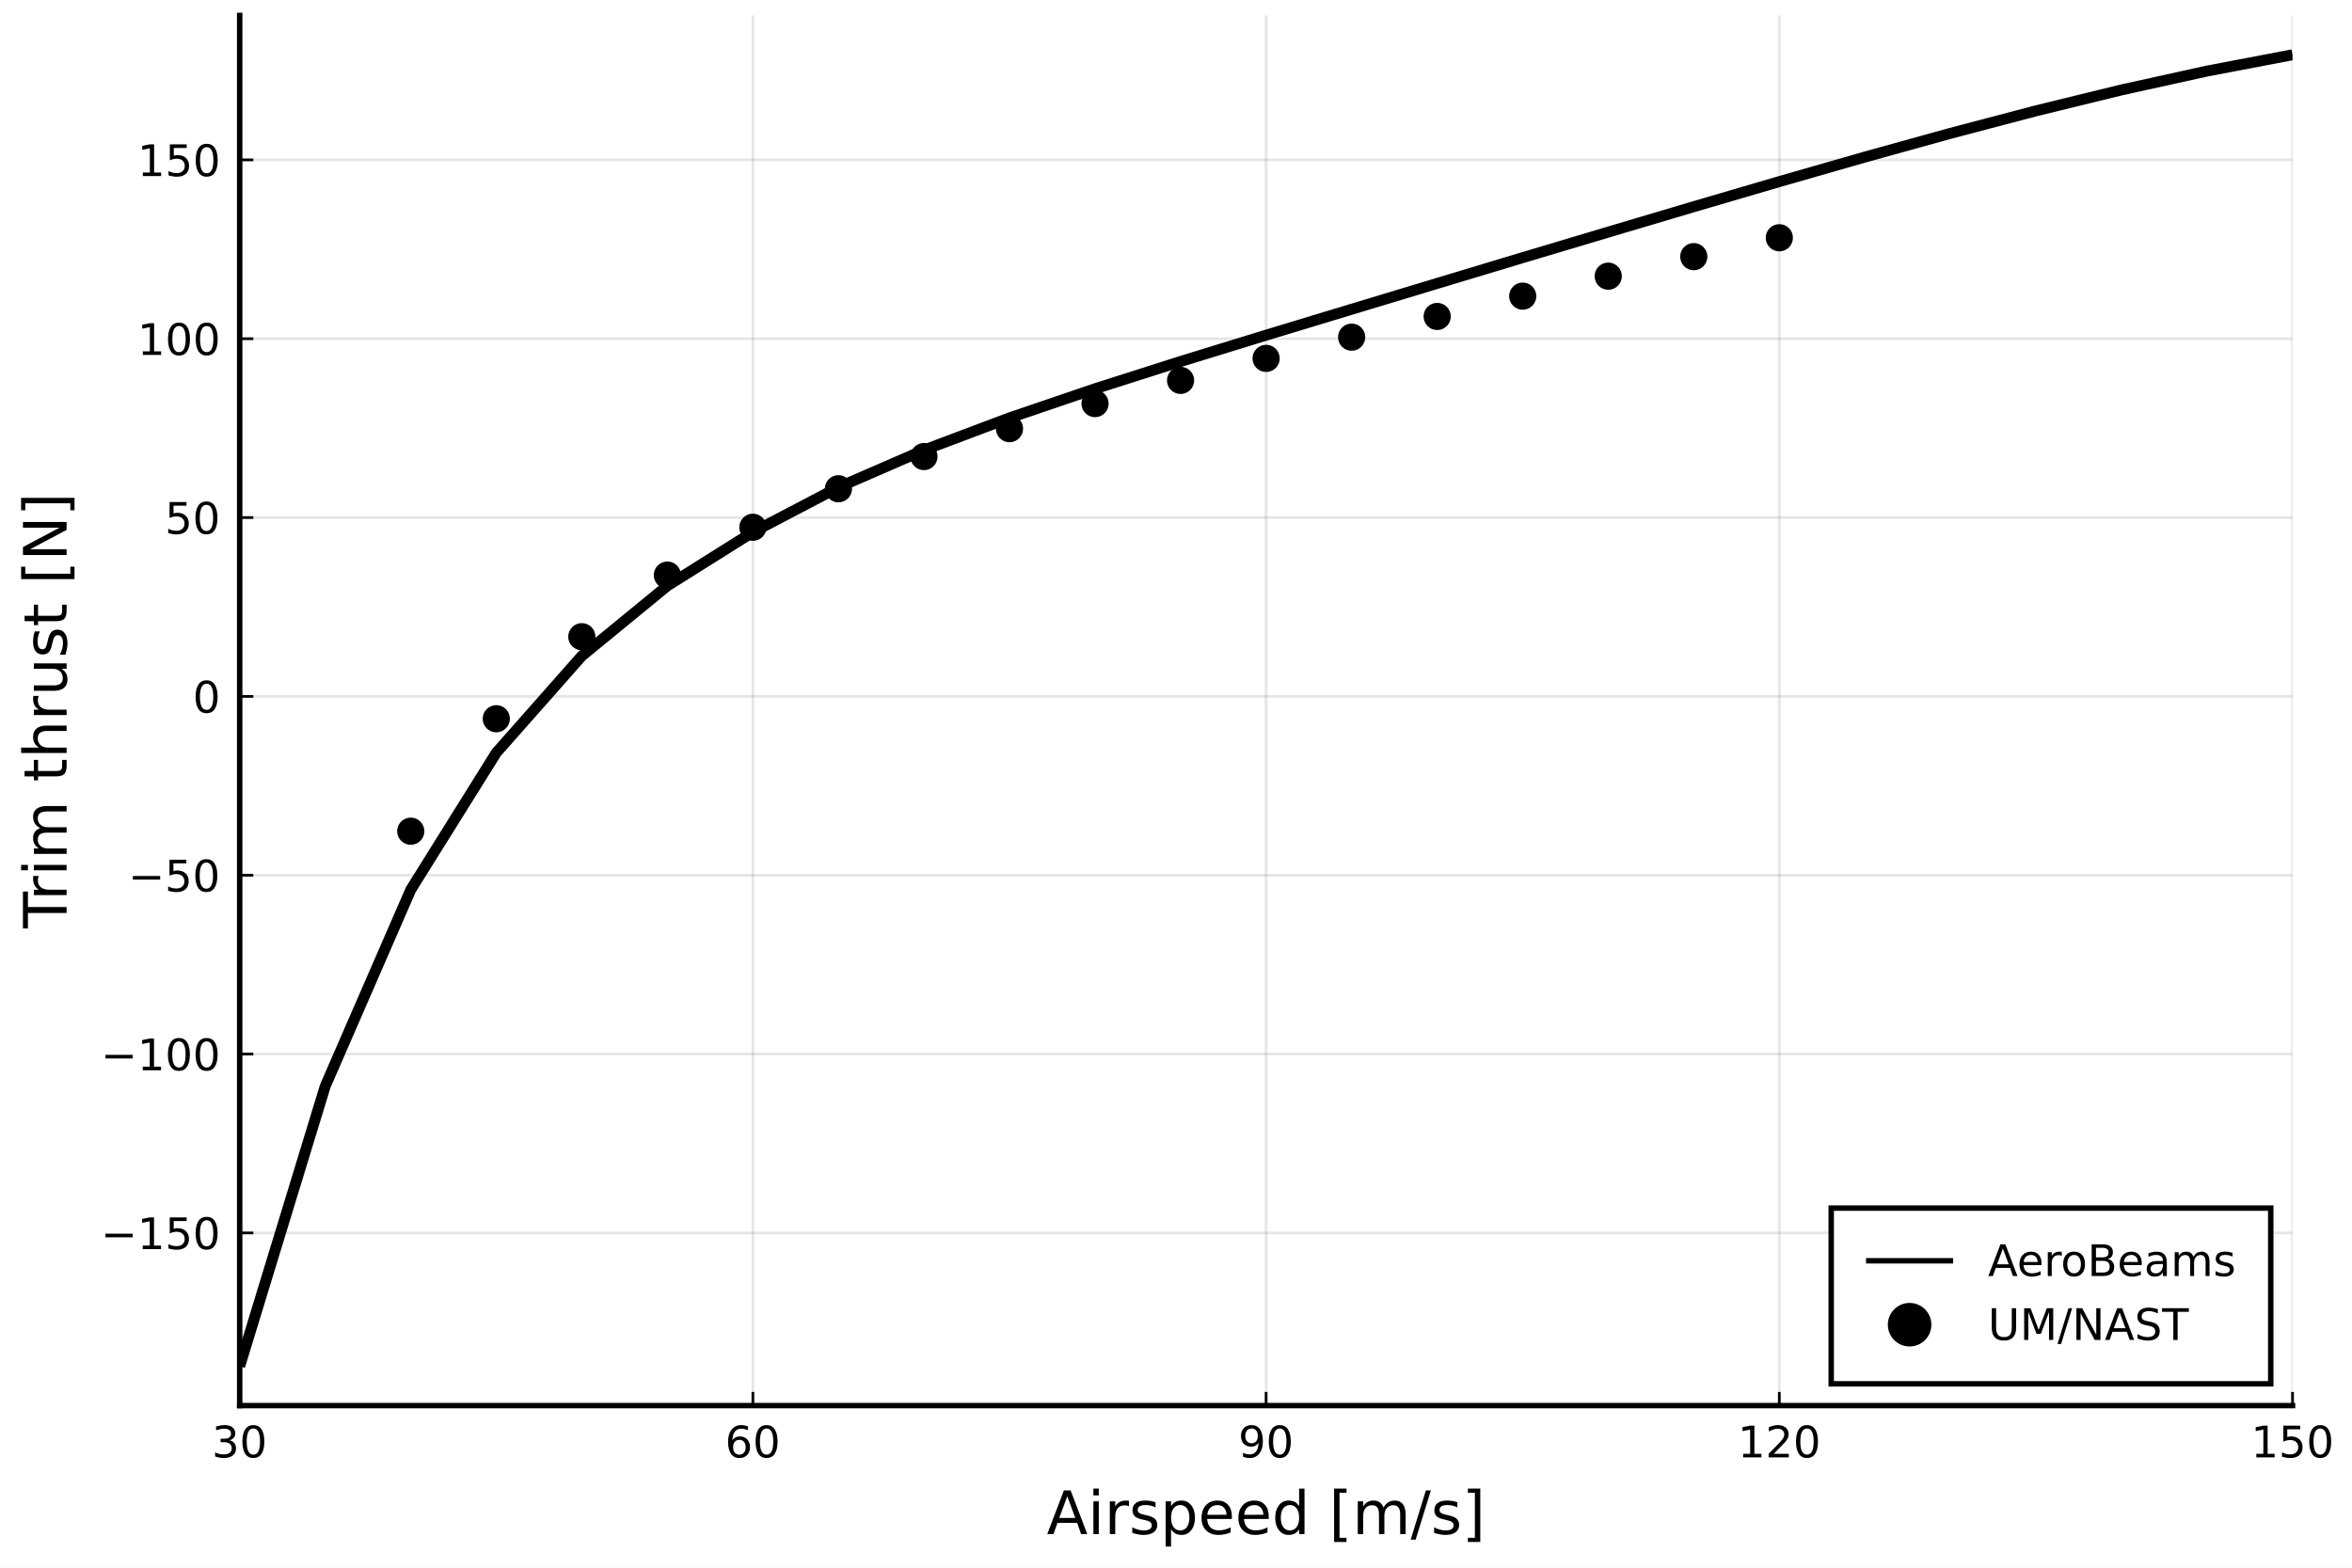
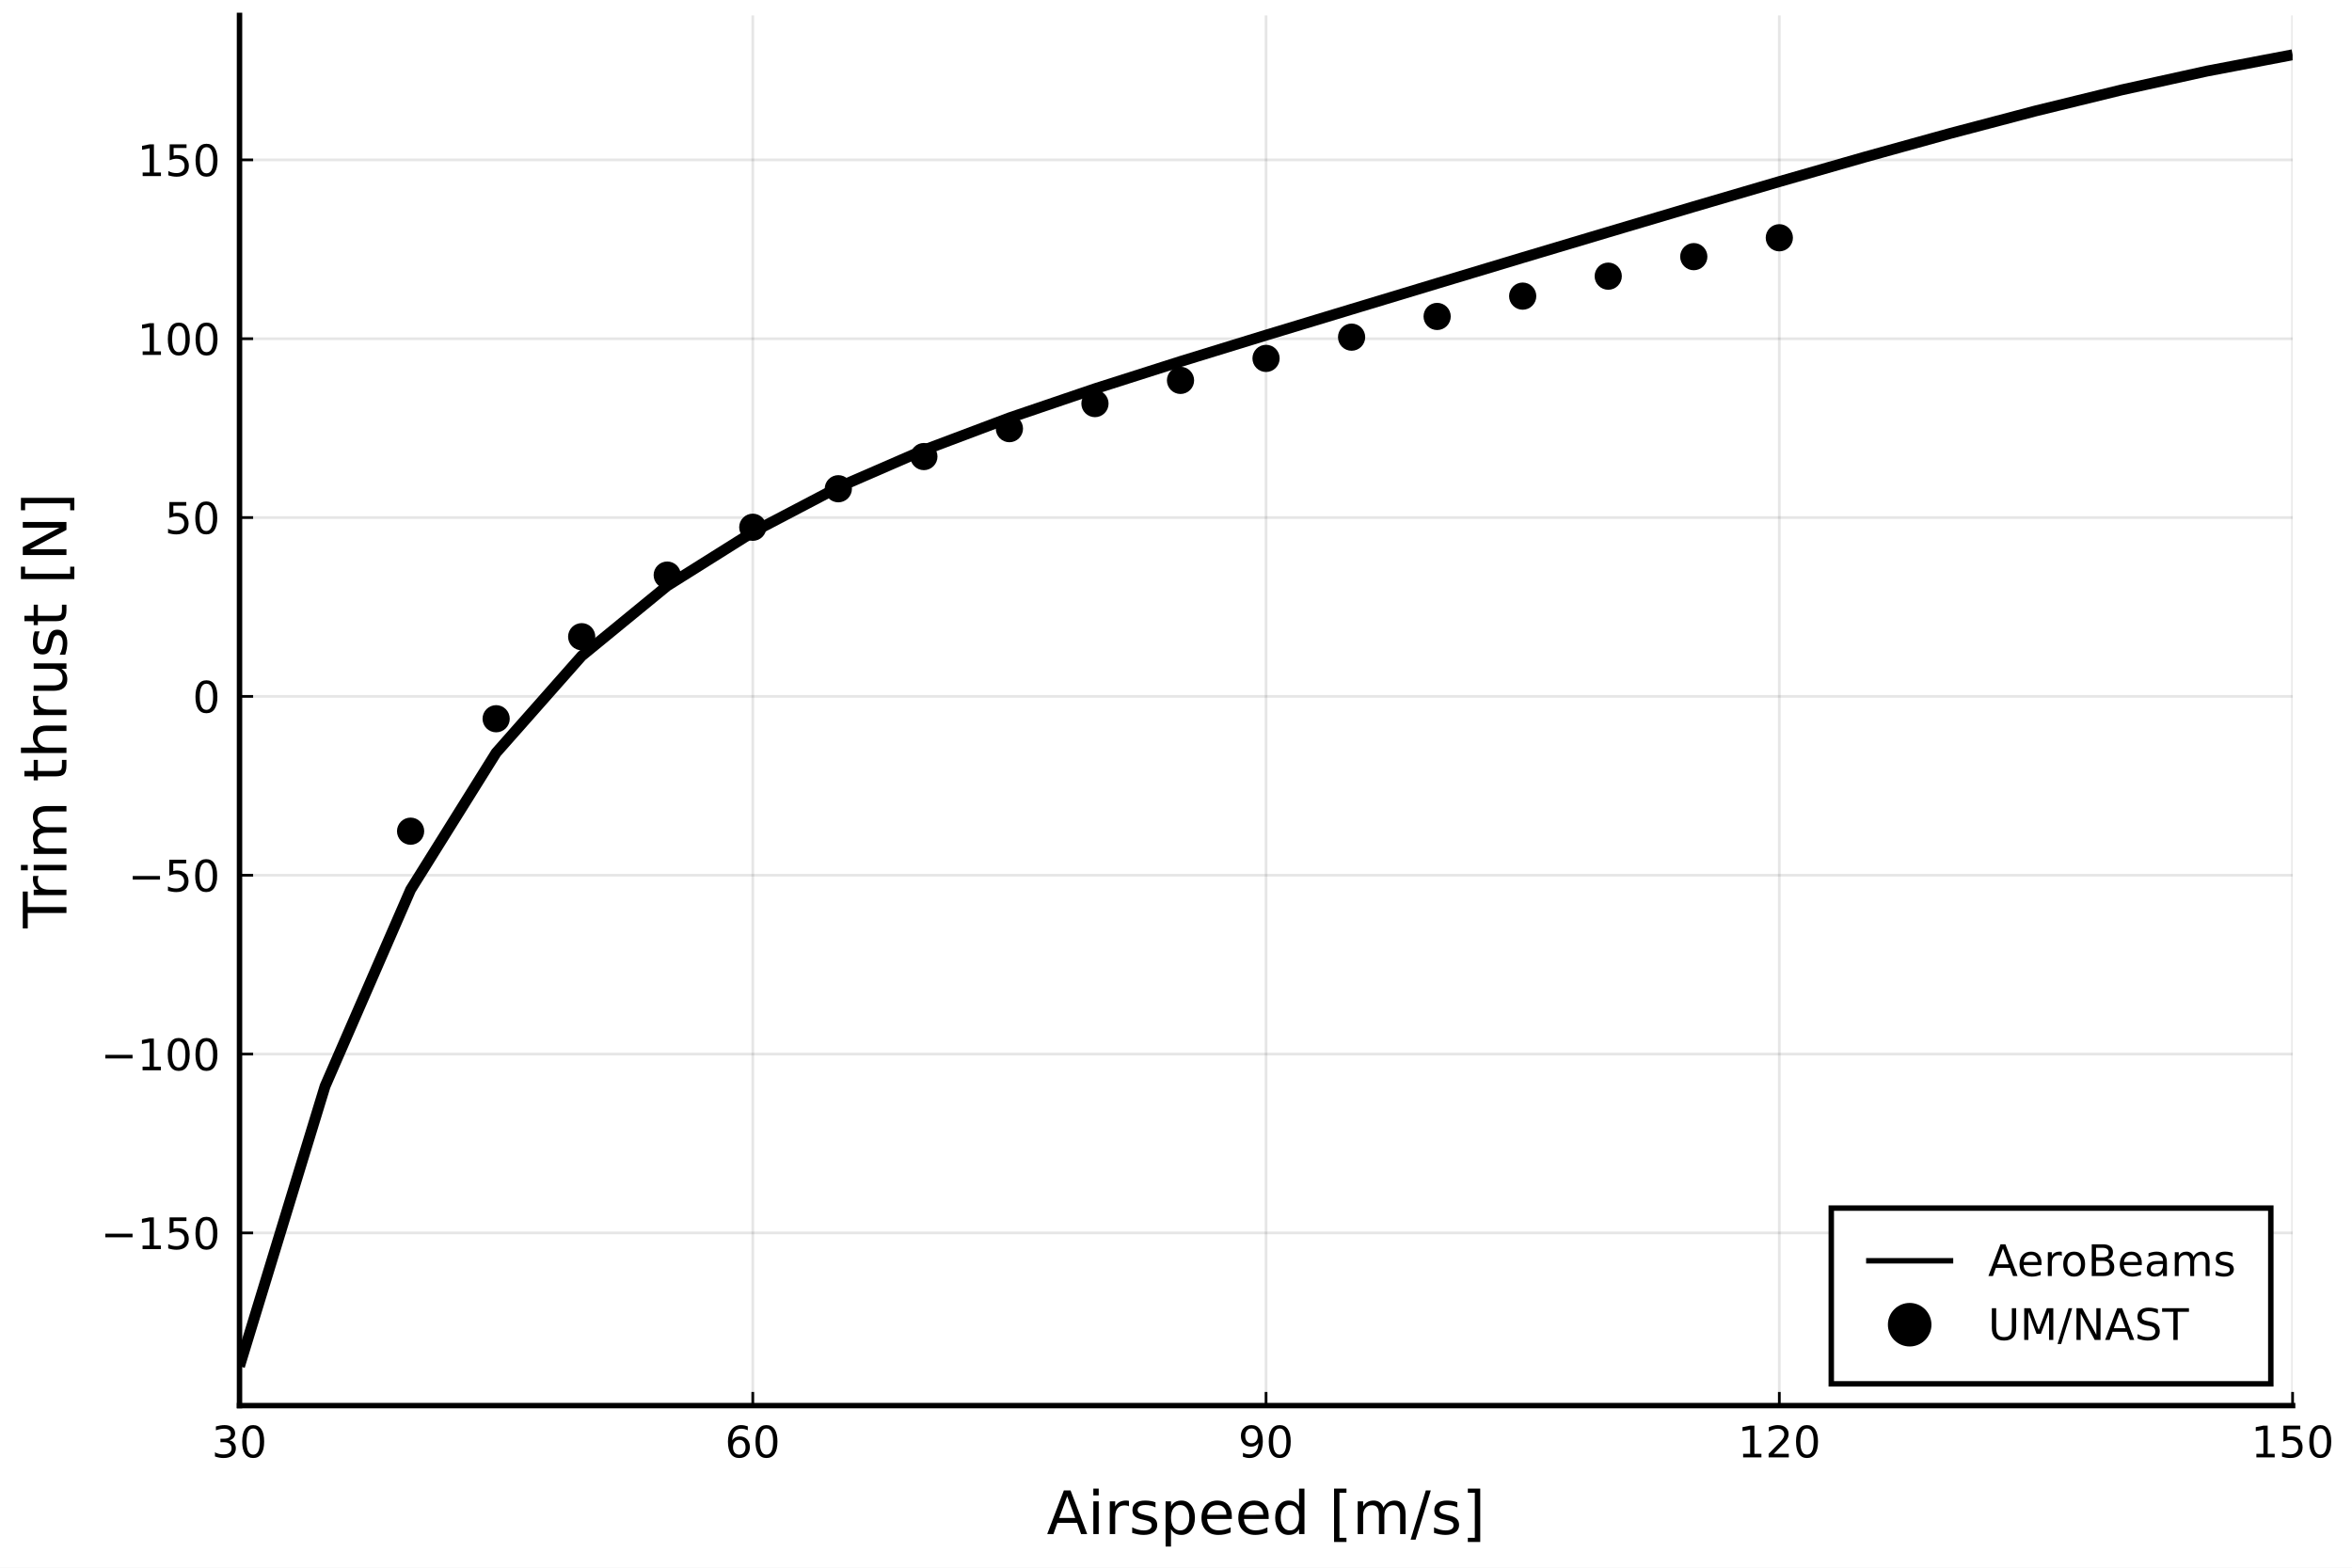
<svg xmlns="http://www.w3.org/2000/svg" xmlns:xlink="http://www.w3.org/1999/xlink" width="432pt" height="288pt" viewBox="0 0 432 288" version="1.1">
  <defs>
    <style type="text/css">*{stroke-linejoin: round; stroke-linecap: butt}</style>
  </defs>
  <g id="figure_1">
    <g id="patch_1">
      <path d="M 0 288  L 432 288  L 432 0  L 0 0  z " style="fill: #ffffff" />
    </g>
    <g id="axes_1">
      <g id="patch_2">
-         <path d="M 44.024 258.225  L 421.077 258.225  L 421.077 2.835  L 44.024 2.835  z " style="fill: #ffffff" />
+         <path d="M 43.992 258.225  L 421.089 258.225  L 421.089 2.835  L 43.992 2.835  z " style="fill: #ffffff" />
      </g>
      <g id="matplotlib.axis_1">
        <g id="xtick_1">
          <g id="line2d_1">
-             <path d="M 44.024 258.225  L 44.024 2.835  " clip-path="url(#pdb36bb0667)" style="fill: none; stroke: #000000; stroke-opacity: 0.1; stroke-width: 0.5; stroke-linecap: square" />
+             <path d="M 43.992 258.225  L 43.992 2.835  " clip-path="url(#p37976bf027)" style="fill: none; stroke: #000000; stroke-opacity: 0.1; stroke-width: 0.5; stroke-linecap: square" />
          </g>
          <g id="line2d_2">
            <defs>
-               <path id="m07bf57e9a7" d="M 0 0  L 0 -2.5  " style="stroke: #000000; stroke-width: 0.5" />
-             </defs>
-             <g>
-               <use xlink:href="#m07bf57e9a7" x="44.024" y="258.225" style="stroke: #000000; stroke-width: 0.5" />
+               <path id="ma5379d927a" d="M 0 0  L 0 -2.5  " style="stroke: #000000; stroke-width: 0.5" />
+             </defs>
+             <g>
+               <use xlink:href="#ma5379d927a" x="43.992" y="258.225" style="stroke: #000000; stroke-width: 0.5" />
            </g>
          </g>
          <g id="text_1">
-             <g transform="translate(38.90356 267.8041) scale(0.08 -0.08)">
+             <g transform="translate(38.87154 267.8041) scale(0.08 -0.08)">
              <defs>
                <path id="DejaVuSans-33" d="M 2597 2516  Q 3050 2419 3304 2112  Q 3559 1806 3559 1356  Q 3559 666 3084 287  Q 2609 -91 1734 -91  Q 1441 -91 1130 -33  Q 819 25 488 141  L 488 750  Q 750 597 1062 519  Q 1375 441 1716 441  Q 2309 441 2620 675  Q 2931 909 2931 1356  Q 2931 1769 2642 2001  Q 2353 2234 1838 2234  L 1294 2234  L 1294 2753  L 1863 2753  Q 2328 2753 2575 2939  Q 2822 3125 2822 3475  Q 2822 3834 2567 4026  Q 2313 4219 1838 4219  Q 1578 4219 1281 4162  Q 984 4106 628 3988  L 628 4550  Q 988 4650 1302 4700  Q 1616 4750 1894 4750  Q 2613 4750 3031 4423  Q 3450 4097 3450 3541  Q 3450 3153 3228 2886  Q 3006 2619 2597 2516  z " transform="scale(0.015625)" />
                <path id="DejaVuSans-30" d="M 2034 4250  Q 1547 4250 1301 3770  Q 1056 3291 1056 2328  Q 1056 1369 1301 889  Q 1547 409 2034 409  Q 2525 409 2770 889  Q 3016 1369 3016 2328  Q 3016 3291 2770 3770  Q 2525 4250 2034 4250  z M 2034 4750  Q 2819 4750 3233 4129  Q 3647 3509 3647 2328  Q 3647 1150 3233 529  Q 2819 -91 2034 -91  Q 1250 -91 836 529  Q 422 1150 422 2328  Q 422 3509 836 4129  Q 1250 4750 2034 4750  z " transform="scale(0.015625)" />
              </defs>
              <use xlink:href="#DejaVuSans-33" transform="translate(0 0.78125)" />
              <use xlink:href="#DejaVuSans-30" transform="translate(63.62305 0.78125)" />
            </g>
          </g>
        </g>
        <g id="xtick_2">
          <g id="line2d_3">
-             <path d="M 138.287 258.225  L 138.287 2.835  " clip-path="url(#pdb36bb0667)" style="fill: none; stroke: #000000; stroke-opacity: 0.1; stroke-width: 0.5; stroke-linecap: square" />
+             <path d="M 138.266 258.225  L 138.266 2.835  " clip-path="url(#p37976bf027)" style="fill: none; stroke: #000000; stroke-opacity: 0.1; stroke-width: 0.5; stroke-linecap: square" />
          </g>
          <g id="line2d_4">
            <g>
-               <use xlink:href="#m07bf57e9a7" x="138.287" y="258.225" style="stroke: #000000; stroke-width: 0.5" />
+               <use xlink:href="#ma5379d927a" x="138.266" y="258.225" style="stroke: #000000; stroke-width: 0.5" />
            </g>
          </g>
          <g id="text_2">
-             <g transform="translate(133.1668 267.8041) scale(0.08 -0.08)">
+             <g transform="translate(133.1458 267.8041) scale(0.08 -0.08)">
              <defs>
                <path id="DejaVuSans-36" d="M 2113 2584  Q 1688 2584 1439 2293  Q 1191 2003 1191 1497  Q 1191 994 1439 701  Q 1688 409 2113 409  Q 2538 409 2786 701  Q 3034 994 3034 1497  Q 3034 2003 2786 2293  Q 2538 2584 2113 2584  z M 3366 4563  L 3366 3988  Q 3128 4100 2886 4159  Q 2644 4219 2406 4219  Q 1781 4219 1451 3797  Q 1122 3375 1075 2522  Q 1259 2794 1537 2939  Q 1816 3084 2150 3084  Q 2853 3084 3261 2657  Q 3669 2231 3669 1497  Q 3669 778 3244 343  Q 2819 -91 2113 -91  Q 1303 -91 875 529  Q 447 1150 447 2328  Q 447 3434 972 4092  Q 1497 4750 2381 4750  Q 2619 4750 2861 4703  Q 3103 4656 3366 4563  z " transform="scale(0.015625)" />
              </defs>
              <use xlink:href="#DejaVuSans-36" transform="translate(0 0.78125)" />
              <use xlink:href="#DejaVuSans-30" transform="translate(63.62305 0.78125)" />
            </g>
          </g>
        </g>
        <g id="xtick_3">
          <g id="line2d_5">
-             <path d="M 232.55 258.225  L 232.55 2.835  " clip-path="url(#pdb36bb0667)" style="fill: none; stroke: #000000; stroke-opacity: 0.1; stroke-width: 0.5; stroke-linecap: square" />
+             <path d="M 232.54 258.225  L 232.54 2.835  " clip-path="url(#p37976bf027)" style="fill: none; stroke: #000000; stroke-opacity: 0.1; stroke-width: 0.5; stroke-linecap: square" />
          </g>
          <g id="line2d_6">
            <g>
-               <use xlink:href="#m07bf57e9a7" x="232.55" y="258.225" style="stroke: #000000; stroke-width: 0.5" />
+               <use xlink:href="#ma5379d927a" x="232.54" y="258.225" style="stroke: #000000; stroke-width: 0.5" />
            </g>
          </g>
          <g id="text_3">
-             <g transform="translate(227.4301 267.8041) scale(0.08 -0.08)">
+             <g transform="translate(227.42 267.8041) scale(0.08 -0.08)">
              <defs>
                <path id="DejaVuSans-39" d="M 703 97  L 703 672  Q 941 559 1184 500  Q 1428 441 1663 441  Q 2288 441 2617 861  Q 2947 1281 2994 2138  Q 2813 1869 2534 1725  Q 2256 1581 1919 1581  Q 1219 1581 811 2004  Q 403 2428 403 3163  Q 403 3881 828 4315  Q 1253 4750 1959 4750  Q 2769 4750 3195 4129  Q 3622 3509 3622 2328  Q 3622 1225 3098 567  Q 2575 -91 1691 -91  Q 1453 -91 1209 -44  Q 966 3 703 97  z M 1959 2075  Q 2384 2075 2632 2365  Q 2881 2656 2881 3163  Q 2881 3666 2632 3958  Q 2384 4250 1959 4250  Q 1534 4250 1286 3958  Q 1038 3666 1038 3163  Q 1038 2656 1286 2365  Q 1534 2075 1959 2075  z " transform="scale(0.015625)" />
              </defs>
              <use xlink:href="#DejaVuSans-39" transform="translate(0 0.78125)" />
              <use xlink:href="#DejaVuSans-30" transform="translate(63.62305 0.78125)" />
            </g>
          </g>
        </g>
        <g id="xtick_4">
          <g id="line2d_7">
-             <path d="M 326.813 258.225  L 326.813 2.835  " clip-path="url(#pdb36bb0667)" style="fill: none; stroke: #000000; stroke-opacity: 0.1; stroke-width: 0.5; stroke-linecap: square" />
+             <path d="M 326.814 258.225  L 326.814 2.835  " clip-path="url(#p37976bf027)" style="fill: none; stroke: #000000; stroke-opacity: 0.1; stroke-width: 0.5; stroke-linecap: square" />
          </g>
          <g id="line2d_8">
            <g>
-               <use xlink:href="#m07bf57e9a7" x="326.813" y="258.225" style="stroke: #000000; stroke-width: 0.5" />
+               <use xlink:href="#ma5379d927a" x="326.814" y="258.225" style="stroke: #000000; stroke-width: 0.5" />
            </g>
          </g>
          <g id="text_4">
-             <g transform="translate(319.1734 267.8041) scale(0.08 -0.08)">
+             <g transform="translate(319.1743 267.8041) scale(0.08 -0.08)">
              <defs>
                <path id="DejaVuSans-31" d="M 794 531  L 1825 531  L 1825 4091  L 703 3866  L 703 4441  L 1819 4666  L 2450 4666  L 2450 531  L 3481 531  L 3481 0  L 794 0  L 794 531  z " transform="scale(0.015625)" />
                <path id="DejaVuSans-32" d="M 1228 531  L 3431 531  L 3431 0  L 469 0  L 469 531  Q 828 903 1448 1529  Q 2069 2156 2228 2338  Q 2531 2678 2651 2914  Q 2772 3150 2772 3378  Q 2772 3750 2511 3984  Q 2250 4219 1831 4219  Q 1534 4219 1204 4116  Q 875 4013 500 3803  L 500 4441  Q 881 4594 1212 4672  Q 1544 4750 1819 4750  Q 2544 4750 2975 4387  Q 3406 4025 3406 3419  Q 3406 3131 3298 2873  Q 3191 2616 2906 2266  Q 2828 2175 2409 1742  Q 1991 1309 1228 531  z " transform="scale(0.015625)" />
              </defs>
              <use xlink:href="#DejaVuSans-31" transform="translate(0 0.78125)" />
              <use xlink:href="#DejaVuSans-32" transform="translate(63.62305 0.78125)" />
              <use xlink:href="#DejaVuSans-30" transform="translate(127.2461 0.78125)" />
            </g>
          </g>
        </g>
        <g id="xtick_5">
          <g id="line2d_9">
-             <path d="M 421.077 258.225  L 421.077 2.835  " clip-path="url(#pdb36bb0667)" style="fill: none; stroke: #000000; stroke-opacity: 0.1; stroke-width: 0.5; stroke-linecap: square" />
+             <path d="M 421.089 258.225  L 421.089 2.835  " clip-path="url(#p37976bf027)" style="fill: none; stroke: #000000; stroke-opacity: 0.1; stroke-width: 0.5; stroke-linecap: square" />
          </g>
          <g id="line2d_10">
            <g>
-               <use xlink:href="#m07bf57e9a7" x="421.077" y="258.225" style="stroke: #000000; stroke-width: 0.5" />
+               <use xlink:href="#ma5379d927a" x="421.089" y="258.225" style="stroke: #000000; stroke-width: 0.5" />
            </g>
          </g>
          <g id="text_5">
-             <g transform="translate(413.4366 267.8041) scale(0.08 -0.08)">
+             <g transform="translate(413.4485 267.8041) scale(0.08 -0.08)">
              <defs>
                <path id="DejaVuSans-35" d="M 691 4666  L 3169 4666  L 3169 4134  L 1269 4134  L 1269 2991  Q 1406 3038 1543 3061  Q 1681 3084 1819 3084  Q 2600 3084 3056 2656  Q 3513 2228 3513 1497  Q 3513 744 3044 326  Q 2575 -91 1722 -91  Q 1428 -91 1123 -41  Q 819 9 494 109  L 494 744  Q 775 591 1075 516  Q 1375 441 1709 441  Q 2250 441 2565 725  Q 2881 1009 2881 1497  Q 2881 1984 2565 2268  Q 2250 2553 1709 2553  Q 1456 2553 1204 2497  Q 953 2441 691 2322  L 691 4666  z " transform="scale(0.015625)" />
              </defs>
              <use xlink:href="#DejaVuSans-31" transform="translate(0 0.78125)" />
              <use xlink:href="#DejaVuSans-35" transform="translate(63.62305 0.78125)" />
              <use xlink:href="#DejaVuSans-30" transform="translate(127.2461 0.78125)" />
            </g>
          </g>
        </g>
        <g id="text_6">
-           <g transform="translate(192.2669 281.8261) scale(0.11 -0.11)">
+           <g transform="translate(192.2568 281.8261) scale(0.11 -0.11)">
            <defs>
              <path id="DejaVuSans-41" d="M 2188 4044  L 1331 1722  L 3047 1722  L 2188 4044  z M 1831 4666  L 2547 4666  L 4325 0  L 3669 0  L 3244 1197  L 1141 1197  L 716 0  L 50 0  L 1831 4666  z " transform="scale(0.015625)" />
              <path id="DejaVuSans-69" d="M 603 3500  L 1178 3500  L 1178 0  L 603 0  L 603 3500  z M 603 4863  L 1178 4863  L 1178 4134  L 603 4134  L 603 4863  z " transform="scale(0.015625)" />
              <path id="DejaVuSans-72" d="M 2631 2963  Q 2534 3019 2420 3045  Q 2306 3072 2169 3072  Q 1681 3072 1420 2755  Q 1159 2438 1159 1844  L 1159 0  L 581 0  L 581 3500  L 1159 3500  L 1159 2956  Q 1341 3275 1631 3429  Q 1922 3584 2338 3584  Q 2397 3584 2469 3576  Q 2541 3569 2628 3553  L 2631 2963  z " transform="scale(0.015625)" />
              <path id="DejaVuSans-73" d="M 2834 3397  L 2834 2853  Q 2591 2978 2328 3040  Q 2066 3103 1784 3103  Q 1356 3103 1142 2972  Q 928 2841 928 2578  Q 928 2378 1081 2264  Q 1234 2150 1697 2047  L 1894 2003  Q 2506 1872 2764 1633  Q 3022 1394 3022 966  Q 3022 478 2636 193  Q 2250 -91 1575 -91  Q 1294 -91 989 -36  Q 684 19 347 128  L 347 722  Q 666 556 975 473  Q 1284 391 1588 391  Q 1994 391 2212 530  Q 2431 669 2431 922  Q 2431 1156 2273 1281  Q 2116 1406 1581 1522  L 1381 1569  Q 847 1681 609 1914  Q 372 2147 372 2553  Q 372 3047 722 3315  Q 1072 3584 1716 3584  Q 2034 3584 2315 3537  Q 2597 3491 2834 3397  z " transform="scale(0.015625)" />
              <path id="DejaVuSans-70" d="M 1159 525  L 1159 -1331  L 581 -1331  L 581 3500  L 1159 3500  L 1159 2969  Q 1341 3281 1617 3432  Q 1894 3584 2278 3584  Q 2916 3584 3314 3078  Q 3713 2572 3713 1747  Q 3713 922 3314 415  Q 2916 -91 2278 -91  Q 1894 -91 1617 61  Q 1341 213 1159 525  z M 3116 1747  Q 3116 2381 2855 2742  Q 2594 3103 2138 3103  Q 1681 3103 1420 2742  Q 1159 2381 1159 1747  Q 1159 1113 1420 752  Q 1681 391 2138 391  Q 2594 391 2855 752  Q 3116 1113 3116 1747  z " transform="scale(0.015625)" />
              <path id="DejaVuSans-65" d="M 3597 1894  L 3597 1613  L 953 1613  Q 991 1019 1311 708  Q 1631 397 2203 397  Q 2534 397 2845 478  Q 3156 559 3463 722  L 3463 178  Q 3153 47 2828 -22  Q 2503 -91 2169 -91  Q 1331 -91 842 396  Q 353 884 353 1716  Q 353 2575 817 3079  Q 1281 3584 2069 3584  Q 2775 3584 3186 3129  Q 3597 2675 3597 1894  z M 3022 2063  Q 3016 2534 2758 2815  Q 2500 3097 2075 3097  Q 1594 3097 1305 2825  Q 1016 2553 972 2059  L 3022 2063  z " transform="scale(0.015625)" />
              <path id="DejaVuSans-64" d="M 2906 2969  L 2906 4863  L 3481 4863  L 3481 0  L 2906 0  L 2906 525  Q 2725 213 2448 61  Q 2172 -91 1784 -91  Q 1150 -91 751 415  Q 353 922 353 1747  Q 353 2572 751 3078  Q 1150 3584 1784 3584  Q 2172 3584 2448 3432  Q 2725 3281 2906 2969  z M 947 1747  Q 947 1113 1208 752  Q 1469 391 1925 391  Q 2381 391 2643 752  Q 2906 1113 2906 1747  Q 2906 2381 2643 2742  Q 2381 3103 1925 3103  Q 1469 3103 1208 2742  Q 947 2381 947 1747  z " transform="scale(0.015625)" />
              <path id="DejaVuSans-20" transform="scale(0.015625)" />
              <path id="DejaVuSans-5b" d="M 550 4863  L 1875 4863  L 1875 4416  L 1125 4416  L 1125 -397  L 1875 -397  L 1875 -844  L 550 -844  L 550 4863  z " transform="scale(0.015625)" />
              <path id="DejaVuSans-6d" d="M 3328 2828  Q 3544 3216 3844 3400  Q 4144 3584 4550 3584  Q 5097 3584 5394 3201  Q 5691 2819 5691 2113  L 5691 0  L 5113 0  L 5113 2094  Q 5113 2597 4934 2840  Q 4756 3084 4391 3084  Q 3944 3084 3684 2787  Q 3425 2491 3425 1978  L 3425 0  L 2847 0  L 2847 2094  Q 2847 2600 2669 2842  Q 2491 3084 2119 3084  Q 1678 3084 1418 2786  Q 1159 2488 1159 1978  L 1159 0  L 581 0  L 581 3500  L 1159 3500  L 1159 2956  Q 1356 3278 1631 3431  Q 1906 3584 2284 3584  Q 2666 3584 2933 3390  Q 3200 3197 3328 2828  z " transform="scale(0.015625)" />
              <path id="DejaVuSans-2f" d="M 1625 4666  L 2156 4666  L 531 -594  L 0 -594  L 1625 4666  z " transform="scale(0.015625)" />
              <path id="DejaVuSans-5d" d="M 1947 4863  L 1947 -844  L 622 -844  L 622 -397  L 1369 -397  L 1369 4416  L 622 4416  L 622 4863  L 1947 4863  z " transform="scale(0.015625)" />
            </defs>
            <use xlink:href="#DejaVuSans-41" />
            <use xlink:href="#DejaVuSans-69" x="68.408" />
            <use xlink:href="#DejaVuSans-72" x="96.191" />
            <use xlink:href="#DejaVuSans-73" x="137.305" />
            <use xlink:href="#DejaVuSans-70" x="189.404" />
            <use xlink:href="#DejaVuSans-65" x="252.881" />
            <use xlink:href="#DejaVuSans-65" x="314.404" />
            <use xlink:href="#DejaVuSans-64" x="375.928" />
            <use xlink:href="#DejaVuSans-20" x="439.404" />
            <use xlink:href="#DejaVuSans-5b" x="471.191" />
            <use xlink:href="#DejaVuSans-6d" x="510.205" />
            <use xlink:href="#DejaVuSans-2f" x="607.617" />
            <use xlink:href="#DejaVuSans-73" x="641.309" />
            <use xlink:href="#DejaVuSans-5d" x="693.408" />
          </g>
        </g>
      </g>
      <g id="matplotlib.axis_2">
        <g id="ytick_1">
          <g id="line2d_11">
-             <path d="M 44.024 226.504  L 421.077 226.504  " clip-path="url(#pdb36bb0667)" style="fill: none; stroke: #000000; stroke-opacity: 0.1; stroke-width: 0.5; stroke-linecap: square" />
+             <path d="M 43.992 226.504  L 421.089 226.504  " clip-path="url(#p37976bf027)" style="fill: none; stroke: #000000; stroke-opacity: 0.1; stroke-width: 0.5; stroke-linecap: square" />
          </g>
          <g id="line2d_12">
            <defs>
-               <path id="m22741e1450" d="M 0 0  L 2.5 0  " style="stroke: #000000; stroke-width: 0.5" />
-             </defs>
-             <g>
-               <use xlink:href="#m22741e1450" x="44.024" y="226.504" style="stroke: #000000; stroke-width: 0.5" />
+               <path id="m0eb120dd39" d="M 0 0  L 2.5 0  " style="stroke: #000000; stroke-width: 0.5" />
+             </defs>
+             <g>
+               <use xlink:href="#m0eb120dd39" x="43.992" y="226.504" style="stroke: #000000; stroke-width: 0.5" />
            </g>
          </g>
          <g id="text_7">
-             <g transform="translate(18.52356 229.5434) scale(0.08 -0.08)">
+             <g transform="translate(18.49154 229.5434) scale(0.08 -0.08)">
              <defs>
                <path id="DejaVuSans-2212" d="M 678 2272  L 4684 2272  L 4684 1741  L 678 1741  L 678 2272  z " transform="scale(0.015625)" />
              </defs>
              <use xlink:href="#DejaVuSans-2212" transform="translate(0 0.78125)" />
              <use xlink:href="#DejaVuSans-31" transform="translate(83.78906 0.78125)" />
              <use xlink:href="#DejaVuSans-35" transform="translate(147.4121 0.78125)" />
              <use xlink:href="#DejaVuSans-30" transform="translate(211.0352 0.78125)" />
            </g>
          </g>
        </g>
        <g id="ytick_2">
          <g id="line2d_13">
-             <path d="M 44.024 193.649  L 421.077 193.649  " clip-path="url(#pdb36bb0667)" style="fill: none; stroke: #000000; stroke-opacity: 0.1; stroke-width: 0.5; stroke-linecap: square" />
+             <path d="M 43.992 193.649  L 421.089 193.649  " clip-path="url(#p37976bf027)" style="fill: none; stroke: #000000; stroke-opacity: 0.1; stroke-width: 0.5; stroke-linecap: square" />
          </g>
          <g id="line2d_14">
            <g>
-               <use xlink:href="#m22741e1450" x="44.024" y="193.649" style="stroke: #000000; stroke-width: 0.5" />
+               <use xlink:href="#m0eb120dd39" x="43.992" y="193.649" style="stroke: #000000; stroke-width: 0.5" />
            </g>
          </g>
          <g id="text_8">
-             <g transform="translate(18.52356 196.6883) scale(0.08 -0.08)">
+             <g transform="translate(18.49154 196.6883) scale(0.08 -0.08)">
              <use xlink:href="#DejaVuSans-2212" transform="translate(0 0.78125)" />
              <use xlink:href="#DejaVuSans-31" transform="translate(83.78906 0.78125)" />
              <use xlink:href="#DejaVuSans-30" transform="translate(147.4121 0.78125)" />
              <use xlink:href="#DejaVuSans-30" transform="translate(211.0352 0.78125)" />
            </g>
          </g>
        </g>
        <g id="ytick_3">
          <g id="line2d_15">
-             <path d="M 44.024 160.794  L 421.077 160.794  " clip-path="url(#pdb36bb0667)" style="fill: none; stroke: #000000; stroke-opacity: 0.1; stroke-width: 0.5; stroke-linecap: square" />
+             <path d="M 43.992 160.794  L 421.089 160.794  " clip-path="url(#p37976bf027)" style="fill: none; stroke: #000000; stroke-opacity: 0.1; stroke-width: 0.5; stroke-linecap: square" />
          </g>
          <g id="line2d_16">
            <g>
-               <use xlink:href="#m22741e1450" x="44.024" y="160.794" style="stroke: #000000; stroke-width: 0.5" />
+               <use xlink:href="#m0eb120dd39" x="43.992" y="160.794" style="stroke: #000000; stroke-width: 0.5" />
            </g>
          </g>
          <g id="text_9">
-             <g transform="translate(23.56356 163.8332) scale(0.08 -0.08)">
+             <g transform="translate(23.53154 163.8332) scale(0.08 -0.08)">
              <use xlink:href="#DejaVuSans-2212" transform="translate(0 0.78125)" />
              <use xlink:href="#DejaVuSans-35" transform="translate(83.78906 0.78125)" />
              <use xlink:href="#DejaVuSans-30" transform="translate(147.4121 0.78125)" />
            </g>
          </g>
        </g>
        <g id="ytick_4">
          <g id="line2d_17">
-             <path d="M 44.024 127.939  L 421.077 127.939  " clip-path="url(#pdb36bb0667)" style="fill: none; stroke: #000000; stroke-opacity: 0.1; stroke-width: 0.5; stroke-linecap: square" />
+             <path d="M 43.992 127.939  L 421.089 127.939  " clip-path="url(#p37976bf027)" style="fill: none; stroke: #000000; stroke-opacity: 0.1; stroke-width: 0.5; stroke-linecap: square" />
          </g>
          <g id="line2d_18">
            <g>
-               <use xlink:href="#m22741e1450" x="44.024" y="127.939" style="stroke: #000000; stroke-width: 0.5" />
+               <use xlink:href="#m0eb120dd39" x="43.992" y="127.939" style="stroke: #000000; stroke-width: 0.5" />
            </g>
          </g>
          <g id="text_10">
-             <g transform="translate(35.40356 130.9781) scale(0.08 -0.08)">
+             <g transform="translate(35.37154 130.9781) scale(0.08 -0.08)">
              <use xlink:href="#DejaVuSans-30" transform="translate(0 0.78125)" />
            </g>
          </g>
        </g>
        <g id="ytick_5">
          <g id="line2d_19">
-             <path d="M 44.024 95.084  L 421.077 95.084  " clip-path="url(#pdb36bb0667)" style="fill: none; stroke: #000000; stroke-opacity: 0.1; stroke-width: 0.5; stroke-linecap: square" />
+             <path d="M 43.992 95.084  L 421.089 95.084  " clip-path="url(#p37976bf027)" style="fill: none; stroke: #000000; stroke-opacity: 0.1; stroke-width: 0.5; stroke-linecap: square" />
          </g>
          <g id="line2d_20">
            <g>
-               <use xlink:href="#m22741e1450" x="44.024" y="95.084" style="stroke: #000000; stroke-width: 0.5" />
+               <use xlink:href="#m0eb120dd39" x="43.992" y="95.084" style="stroke: #000000; stroke-width: 0.5" />
            </g>
          </g>
          <g id="text_11">
-             <g transform="translate(30.28356 98.12298) scale(0.08 -0.08)">
+             <g transform="translate(30.25154 98.12298) scale(0.08 -0.08)">
              <use xlink:href="#DejaVuSans-35" transform="translate(0 0.78125)" />
              <use xlink:href="#DejaVuSans-30" transform="translate(63.62305 0.78125)" />
            </g>
          </g>
        </g>
        <g id="ytick_6">
          <g id="line2d_21">
-             <path d="M 44.024 62.229  L 421.077 62.229  " clip-path="url(#pdb36bb0667)" style="fill: none; stroke: #000000; stroke-opacity: 0.1; stroke-width: 0.5; stroke-linecap: square" />
+             <path d="M 43.992 62.229  L 421.089 62.229  " clip-path="url(#p37976bf027)" style="fill: none; stroke: #000000; stroke-opacity: 0.1; stroke-width: 0.5; stroke-linecap: square" />
          </g>
          <g id="line2d_22">
            <g>
-               <use xlink:href="#m22741e1450" x="44.024" y="62.229" style="stroke: #000000; stroke-width: 0.5" />
+               <use xlink:href="#m0eb120dd39" x="43.992" y="62.229" style="stroke: #000000; stroke-width: 0.5" />
            </g>
          </g>
          <g id="text_12">
-             <g transform="translate(25.24356 65.26789) scale(0.08 -0.08)">
+             <g transform="translate(25.21154 65.26788) scale(0.08 -0.08)">
              <use xlink:href="#DejaVuSans-31" transform="translate(0 0.78125)" />
              <use xlink:href="#DejaVuSans-30" transform="translate(63.62305 0.78125)" />
              <use xlink:href="#DejaVuSans-30" transform="translate(127.2461 0.78125)" />
            </g>
          </g>
        </g>
        <g id="ytick_7">
          <g id="line2d_23">
-             <path d="M 44.024 29.373  L 421.077 29.373  " clip-path="url(#pdb36bb0667)" style="fill: none; stroke: #000000; stroke-opacity: 0.1; stroke-width: 0.5; stroke-linecap: square" />
+             <path d="M 43.992 29.373  L 421.089 29.373  " clip-path="url(#p37976bf027)" style="fill: none; stroke: #000000; stroke-opacity: 0.1; stroke-width: 0.5; stroke-linecap: square" />
          </g>
          <g id="line2d_24">
            <g>
-               <use xlink:href="#m22741e1450" x="44.024" y="29.373" style="stroke: #000000; stroke-width: 0.5" />
+               <use xlink:href="#m0eb120dd39" x="43.992" y="29.373" style="stroke: #000000; stroke-width: 0.5" />
            </g>
          </g>
          <g id="text_13">
-             <g transform="translate(25.24356 32.41279) scale(0.08 -0.08)">
+             <g transform="translate(25.21154 32.41278) scale(0.08 -0.08)">
              <use xlink:href="#DejaVuSans-31" transform="translate(0 0.78125)" />
              <use xlink:href="#DejaVuSans-35" transform="translate(63.62305 0.78125)" />
              <use xlink:href="#DejaVuSans-30" transform="translate(127.2461 0.78125)" />
            </g>
          </g>
        </g>
        <g id="text_14">
-           <g transform="translate(12.23591 170.5365) rotate(-90) scale(0.11 -0.11)">
+           <g transform="translate(12.20388 170.5365) rotate(-90) scale(0.11 -0.11)">
            <defs>
              <path id="DejaVuSans-54" d="M -19 4666  L 3928 4666  L 3928 4134  L 2272 4134  L 2272 0  L 1638 0  L 1638 4134  L -19 4134  L -19 4666  z " transform="scale(0.015625)" />
              <path id="DejaVuSans-74" d="M 1172 4494  L 1172 3500  L 2356 3500  L 2356 3053  L 1172 3053  L 1172 1153  Q 1172 725 1289 603  Q 1406 481 1766 481  L 2356 481  L 2356 0  L 1766 0  Q 1100 0 847 248  Q 594 497 594 1153  L 594 3053  L 172 3053  L 172 3500  L 594 3500  L 594 4494  L 1172 4494  z " transform="scale(0.015625)" />
              <path id="DejaVuSans-68" d="M 3513 2113  L 3513 0  L 2938 0  L 2938 2094  Q 2938 2591 2744 2837  Q 2550 3084 2163 3084  Q 1697 3084 1428 2787  Q 1159 2491 1159 1978  L 1159 0  L 581 0  L 581 4863  L 1159 4863  L 1159 2956  Q 1366 3272 1645 3428  Q 1925 3584 2291 3584  Q 2894 3584 3203 3211  Q 3513 2838 3513 2113  z " transform="scale(0.015625)" />
              <path id="DejaVuSans-75" d="M 544 1381  L 544 3500  L 1119 3500  L 1119 1403  Q 1119 906 1312 657  Q 1506 409 1894 409  Q 2359 409 2629 706  Q 2900 1003 2900 1516  L 2900 3500  L 3475 3500  L 3475 0  L 2900 0  L 2900 538  Q 2691 219 2414 64  Q 2138 -91 1772 -91  Q 1169 -91 856 284  Q 544 659 544 1381  z M 1991 3584  L 1991 3584  z " transform="scale(0.015625)" />
              <path id="DejaVuSans-4e" d="M 628 4666  L 1478 4666  L 3547 763  L 3547 4666  L 4159 4666  L 4159 0  L 3309 0  L 1241 3903  L 1241 0  L 628 0  L 628 4666  z " transform="scale(0.015625)" />
            </defs>
            <use xlink:href="#DejaVuSans-54" />
            <use xlink:href="#DejaVuSans-72" x="46.334" />
            <use xlink:href="#DejaVuSans-69" x="87.447" />
            <use xlink:href="#DejaVuSans-6d" x="115.23" />
            <use xlink:href="#DejaVuSans-20" x="212.643" />
            <use xlink:href="#DejaVuSans-74" x="244.43" />
            <use xlink:href="#DejaVuSans-68" x="283.639" />
            <use xlink:href="#DejaVuSans-72" x="347.018" />
            <use xlink:href="#DejaVuSans-75" x="388.131" />
            <use xlink:href="#DejaVuSans-73" x="451.51" />
            <use xlink:href="#DejaVuSans-74" x="503.609" />
            <use xlink:href="#DejaVuSans-20" x="542.818" />
            <use xlink:href="#DejaVuSans-5b" x="574.605" />
            <use xlink:href="#DejaVuSans-4e" x="613.619" />
            <use xlink:href="#DejaVuSans-5d" x="688.424" />
          </g>
        </g>
      </g>
      <g id="line2d_25">
-         <path d="M 44.024 250.997  L 59.734 199.555  L 75.445 163.447  L 91.155 138.288  L 106.866 120.503  L 122.576 107.623  L 138.287 97.752  L 153.997 89.515  L 169.708 82.685  L 185.418 76.766  L 201.129 71.418  L 216.84 66.406  L 232.55 61.572  L 248.261 56.812  L 263.971 52.063  L 279.682 47.332  L 295.392 42.637  L 311.103 37.971  L 326.813 33.362  L 342.524 28.854  L 358.234 24.499  L 373.945 20.363  L 389.656 16.52  L 405.366 13.056  L 421.077 10.063  " clip-path="url(#pdb36bb0667)" style="fill: none; stroke: #000000; stroke-width: 2" />
+         <path d="M 43.992 250.997  L 59.704 199.555  L 75.416 163.447  L 91.129 138.288  L 106.841 120.503  L 122.553 107.623  L 138.266 97.752  L 153.978 89.515  L 169.691 82.685  L 185.403 76.766  L 201.115 71.418  L 216.828 66.406  L 232.54 61.572  L 248.252 56.812  L 263.965 52.063  L 279.677 47.332  L 295.39 42.637  L 311.102 37.971  L 326.814 33.362  L 342.527 28.854  L 358.239 24.499  L 373.951 20.363  L 389.664 16.52  L 405.376 13.056  L 421.089 10.063  " clip-path="url(#p37976bf027)" style="fill: none; stroke: #000000; stroke-width: 2" />
      </g>
      <g id="PathCollection_1">
        <defs>
-           <path id="m7d4313dbcb" d="M 0 2  C 0.53 2 1.039 1.789 1.414 1.414  C 1.789 1.039 2 0.53 2 0  C 2 -0.53 1.789 -1.039 1.414 -1.414  C 1.039 -1.789 0.53 -2 0 -2  C -0.53 -2 -1.039 -1.789 -1.414 -1.414  C -1.789 -1.039 -2 -0.53 -2 0  C -2 0.53 -1.789 1.039 -1.414 1.414  C -1.039 1.789 -0.53 2 0 2  z " style="stroke: #000000" />
+           <path id="mdb6d700f08" d="M 0 2  C 0.53 2 1.039 1.789 1.414 1.414  C 1.789 1.039 2 0.53 2 0  C 2 -0.53 1.789 -1.039 1.414 -1.414  C 1.039 -1.789 0.53 -2 0 -2  C -0.53 -2 -1.039 -1.789 -1.414 -1.414  C -1.789 -1.039 -2 -0.53 -2 0  C -2 0.53 -1.789 1.039 -1.414 1.414  C -1.039 1.789 -0.53 2 0 2  z " style="stroke: #000000" />
        </defs>
-         <g clip-path="url(#pdb36bb0667)">
-           <use xlink:href="#m7d4313dbcb" x="75.445" y="152.699" style="stroke: #000000" />
-           <use xlink:href="#m7d4313dbcb" x="91.155" y="132.039" style="stroke: #000000" />
-           <use xlink:href="#m7d4313dbcb" x="106.866" y="116.97" style="stroke: #000000" />
-           <use xlink:href="#m7d4313dbcb" x="122.576" y="105.652" style="stroke: #000000" />
-           <use xlink:href="#m7d4313dbcb" x="138.287" y="96.863" style="stroke: #000000" />
-           <use xlink:href="#m7d4313dbcb" x="153.997" y="89.787" style="stroke: #000000" />
-           <use xlink:href="#m7d4313dbcb" x="169.708" y="83.874" style="stroke: #000000" />
-           <use xlink:href="#m7d4313dbcb" x="185.418" y="78.746" style="stroke: #000000" />
-           <use xlink:href="#m7d4313dbcb" x="201.129" y="74.142" style="stroke: #000000" />
-           <use xlink:href="#m7d4313dbcb" x="216.84" y="69.88" style="stroke: #000000" />
-           <use xlink:href="#m7d4313dbcb" x="232.55" y="65.841" style="stroke: #000000" />
-           <use xlink:href="#m7d4313dbcb" x="248.261" y="61.939" style="stroke: #000000" />
-           <use xlink:href="#m7d4313dbcb" x="263.971" y="58.135" style="stroke: #000000" />
-           <use xlink:href="#m7d4313dbcb" x="279.682" y="54.402" style="stroke: #000000" />
-           <use xlink:href="#m7d4313dbcb" x="295.392" y="50.736" style="stroke: #000000" />
-           <use xlink:href="#m7d4313dbcb" x="311.103" y="47.148" style="stroke: #000000" />
-           <use xlink:href="#m7d4313dbcb" x="326.813" y="43.679" style="stroke: #000000" />
+         <g clip-path="url(#p37976bf027)">
+           <use xlink:href="#mdb6d700f08" x="75.416" y="152.699" style="stroke: #000000" />
+           <use xlink:href="#mdb6d700f08" x="91.129" y="132.039" style="stroke: #000000" />
+           <use xlink:href="#mdb6d700f08" x="106.841" y="116.97" style="stroke: #000000" />
+           <use xlink:href="#mdb6d700f08" x="122.553" y="105.652" style="stroke: #000000" />
+           <use xlink:href="#mdb6d700f08" x="138.266" y="96.863" style="stroke: #000000" />
+           <use xlink:href="#mdb6d700f08" x="153.978" y="89.787" style="stroke: #000000" />
+           <use xlink:href="#mdb6d700f08" x="169.691" y="83.874" style="stroke: #000000" />
+           <use xlink:href="#mdb6d700f08" x="185.403" y="78.746" style="stroke: #000000" />
+           <use xlink:href="#mdb6d700f08" x="201.115" y="74.142" style="stroke: #000000" />
+           <use xlink:href="#mdb6d700f08" x="216.828" y="69.88" style="stroke: #000000" />
+           <use xlink:href="#mdb6d700f08" x="232.54" y="65.841" style="stroke: #000000" />
+           <use xlink:href="#mdb6d700f08" x="248.252" y="61.939" style="stroke: #000000" />
+           <use xlink:href="#mdb6d700f08" x="263.965" y="58.135" style="stroke: #000000" />
+           <use xlink:href="#mdb6d700f08" x="279.677" y="54.402" style="stroke: #000000" />
+           <use xlink:href="#mdb6d700f08" x="295.39" y="50.736" style="stroke: #000000" />
+           <use xlink:href="#mdb6d700f08" x="311.102" y="47.148" style="stroke: #000000" />
+           <use xlink:href="#mdb6d700f08" x="326.814" y="43.679" style="stroke: #000000" />
        </g>
      </g>
      <g id="patch_3">
-         <path d="M 44.024 258.225  L 44.024 2.835  " style="fill: none; stroke: #000000; stroke-linejoin: miter; stroke-linecap: square" />
+         <path d="M 43.992 258.225  L 43.992 2.835  " style="fill: none; stroke: #000000; stroke-linejoin: miter; stroke-linecap: square" />
      </g>
      <g id="patch_4">
-         <path d="M 44.024 258.225  L 421.077 258.225  " style="fill: none; stroke: #000000; stroke-linejoin: miter; stroke-linecap: square" />
+         <path d="M 43.992 258.225  L 421.089 258.225  " style="fill: none; stroke: #000000; stroke-linejoin: miter; stroke-linecap: square" />
      </g>
      <g id="legend_1">
        <g id="patch_5">
-           <path d="M 336.344 254.225  L 417.077 254.225  L 417.077 221.94  L 336.344 221.94  z " style="fill: #ffffff; stroke: #000000; stroke-linejoin: miter" />
+           <path d="M 336.356 254.225  L 417.089 254.225  L 417.089 221.94  L 336.356 221.94  z " style="fill: #ffffff; stroke: #000000; stroke-linejoin: miter" />
        </g>
        <g id="line2d_26">
-           <path d="M 342.744 231.619  L 350.744 231.619  L 358.744 231.619  " style="fill: none; stroke: #000000; stroke-linejoin: miter" />
+           <path d="M 342.756 231.619  L 350.756 231.619  L 358.756 231.619  " style="fill: none; stroke: #000000; stroke-linejoin: miter" />
        </g>
        <g id="text_15">
-           <g transform="translate(365.1441 234.4191) scale(0.08 -0.08)">
+           <g transform="translate(365.156 234.4191) scale(0.08 -0.08)">
            <defs>
              <path id="DejaVuSans-6f" d="M 1959 3097  Q 1497 3097 1228 2736  Q 959 2375 959 1747  Q 959 1119 1226 758  Q 1494 397 1959 397  Q 2419 397 2687 759  Q 2956 1122 2956 1747  Q 2956 2369 2687 2733  Q 2419 3097 1959 3097  z M 1959 3584  Q 2709 3584 3137 3096  Q 3566 2609 3566 1747  Q 3566 888 3137 398  Q 2709 -91 1959 -91  Q 1206 -91 779 398  Q 353 888 353 1747  Q 353 2609 779 3096  Q 1206 3584 1959 3584  z " transform="scale(0.015625)" />
              <path id="DejaVuSans-42" d="M 1259 2228  L 1259 519  L 2272 519  Q 2781 519 3026 730  Q 3272 941 3272 1375  Q 3272 1813 3026 2020  Q 2781 2228 2272 2228  L 1259 2228  z M 1259 4147  L 1259 2741  L 2194 2741  Q 2656 2741 2882 2914  Q 3109 3088 3109 3444  Q 3109 3797 2882 3972  Q 2656 4147 2194 4147  L 1259 4147  z M 628 4666  L 2241 4666  Q 2963 4666 3353 4366  Q 3744 4066 3744 3513  Q 3744 3084 3544 2831  Q 3344 2578 2956 2516  Q 3422 2416 3680 2098  Q 3938 1781 3938 1306  Q 3938 681 3513 340  Q 3088 0 2303 0  L 628 0  L 628 4666  z " transform="scale(0.015625)" />
              <path id="DejaVuSans-61" d="M 2194 1759  Q 1497 1759 1228 1600  Q 959 1441 959 1056  Q 959 750 1161 570  Q 1363 391 1709 391  Q 2188 391 2477 730  Q 2766 1069 2766 1631  L 2766 1759  L 2194 1759  z M 3341 1997  L 3341 0  L 2766 0  L 2766 531  Q 2569 213 2275 61  Q 1981 -91 1556 -91  Q 1019 -91 701 211  Q 384 513 384 1019  Q 384 1609 779 1909  Q 1175 2209 1959 2209  L 2766 2209  L 2766 2266  Q 2766 2663 2505 2880  Q 2244 3097 1772 3097  Q 1472 3097 1187 3025  Q 903 2953 641 2809  L 641 3341  Q 956 3463 1253 3523  Q 1550 3584 1831 3584  Q 2591 3584 2966 3190  Q 3341 2797 3341 1997  z " transform="scale(0.015625)" />
            </defs>
            <use xlink:href="#DejaVuSans-41" />
            <use xlink:href="#DejaVuSans-65" x="66.658" />
            <use xlink:href="#DejaVuSans-72" x="128.182" />
            <use xlink:href="#DejaVuSans-6f" x="167.045" />
            <use xlink:href="#DejaVuSans-42" x="228.227" />
            <use xlink:href="#DejaVuSans-65" x="296.83" />
            <use xlink:href="#DejaVuSans-61" x="358.354" />
            <use xlink:href="#DejaVuSans-6d" x="419.633" />
            <use xlink:href="#DejaVuSans-73" x="517.045" />
          </g>
        </g>
        <g id="line2d_27">
-           <path d="M 342.744 243.362  L 350.744 243.362  L 358.744 243.362  " style="fill: none" />
+           <path d="M 342.756 243.362  L 350.756 243.362  L 358.756 243.362  " style="fill: none" />
          <defs>
-             <path id="mc0737dd660" d="M 0 3.2  C 0.849 3.2 1.663 2.863 2.263 2.263  C 2.863 1.663 3.2 0.849 3.2 0  C 3.2 -0.849 2.863 -1.663 2.263 -2.263  C 1.663 -2.863 0.849 -3.2 0 -3.2  C -0.849 -3.2 -1.663 -2.863 -2.263 -2.263  C -2.863 -1.663 -3.2 -0.849 -3.2 0  C -3.2 0.849 -2.863 1.663 -2.263 2.263  C -1.663 2.863 -0.849 3.2 0 3.2  z " style="stroke: #000000; stroke-width: 1.6" />
+             <path id="m72fd47adf8" d="M 0 3.2  C 0.849 3.2 1.663 2.863 2.263 2.263  C 2.863 1.663 3.2 0.849 3.2 0  C 3.2 -0.849 2.863 -1.663 2.263 -2.263  C 1.663 -2.863 0.849 -3.2 0 -3.2  C -0.849 -3.2 -1.663 -2.863 -2.263 -2.263  C -2.863 -1.663 -3.2 -0.849 -3.2 0  C -3.2 0.849 -2.863 1.663 -2.263 2.263  C -1.663 2.863 -0.849 3.2 0 3.2  z " style="stroke: #000000; stroke-width: 1.6" />
          </defs>
          <g>
-             <use xlink:href="#mc0737dd660" x="350.744" y="243.362" style="stroke: #000000; stroke-width: 1.6" />
+             <use xlink:href="#m72fd47adf8" x="350.756" y="243.362" style="stroke: #000000; stroke-width: 1.6" />
          </g>
        </g>
        <g id="text_16">
-           <g transform="translate(365.1441 246.1616) scale(0.08 -0.08)">
+           <g transform="translate(365.156 246.1616) scale(0.08 -0.08)">
            <defs>
              <path id="DejaVuSans-55" d="M 556 4666  L 1191 4666  L 1191 1831  Q 1191 1081 1462 751  Q 1734 422 2344 422  Q 2950 422 3222 751  Q 3494 1081 3494 1831  L 3494 4666  L 4128 4666  L 4128 1753  Q 4128 841 3676 375  Q 3225 -91 2344 -91  Q 1459 -91 1007 375  Q 556 841 556 1753  L 556 4666  z " transform="scale(0.015625)" />
              <path id="DejaVuSans-4d" d="M 628 4666  L 1569 4666  L 2759 1491  L 3956 4666  L 4897 4666  L 4897 0  L 4281 0  L 4281 4097  L 3078 897  L 2444 897  L 1241 4097  L 1241 0  L 628 0  L 628 4666  z " transform="scale(0.015625)" />
              <path id="DejaVuSans-53" d="M 3425 4513  L 3425 3897  Q 3066 4069 2747 4153  Q 2428 4238 2131 4238  Q 1616 4238 1336 4038  Q 1056 3838 1056 3469  Q 1056 3159 1242 3001  Q 1428 2844 1947 2747  L 2328 2669  Q 3034 2534 3370 2195  Q 3706 1856 3706 1288  Q 3706 609 3251 259  Q 2797 -91 1919 -91  Q 1588 -91 1214 -16  Q 841 59 441 206  L 441 856  Q 825 641 1194 531  Q 1563 422 1919 422  Q 2459 422 2753 634  Q 3047 847 3047 1241  Q 3047 1584 2836 1778  Q 2625 1972 2144 2069  L 1759 2144  Q 1053 2284 737 2584  Q 422 2884 422 3419  Q 422 4038 858 4394  Q 1294 4750 2059 4750  Q 2388 4750 2728 4690  Q 3069 4631 3425 4513  z " transform="scale(0.015625)" />
            </defs>
            <use xlink:href="#DejaVuSans-55" />
            <use xlink:href="#DejaVuSans-4d" x="73.193" />
            <use xlink:href="#DejaVuSans-2f" x="159.473" />
            <use xlink:href="#DejaVuSans-4e" x="193.164" />
            <use xlink:href="#DejaVuSans-41" x="267.969" />
            <use xlink:href="#DejaVuSans-53" x="336.377" />
            <use xlink:href="#DejaVuSans-54" x="399.854" />
          </g>
        </g>
      </g>
    </g>
  </g>
  <defs>
-     <clipPath id="pdb36bb0667">
-       <rect x="44.024" y="2.835" width="377.053" height="255.391" />
+     <clipPath id="p37976bf027">
+       <rect x="43.992" y="2.835" width="377.097" height="255.391" />
    </clipPath>
  </defs>
</svg>
